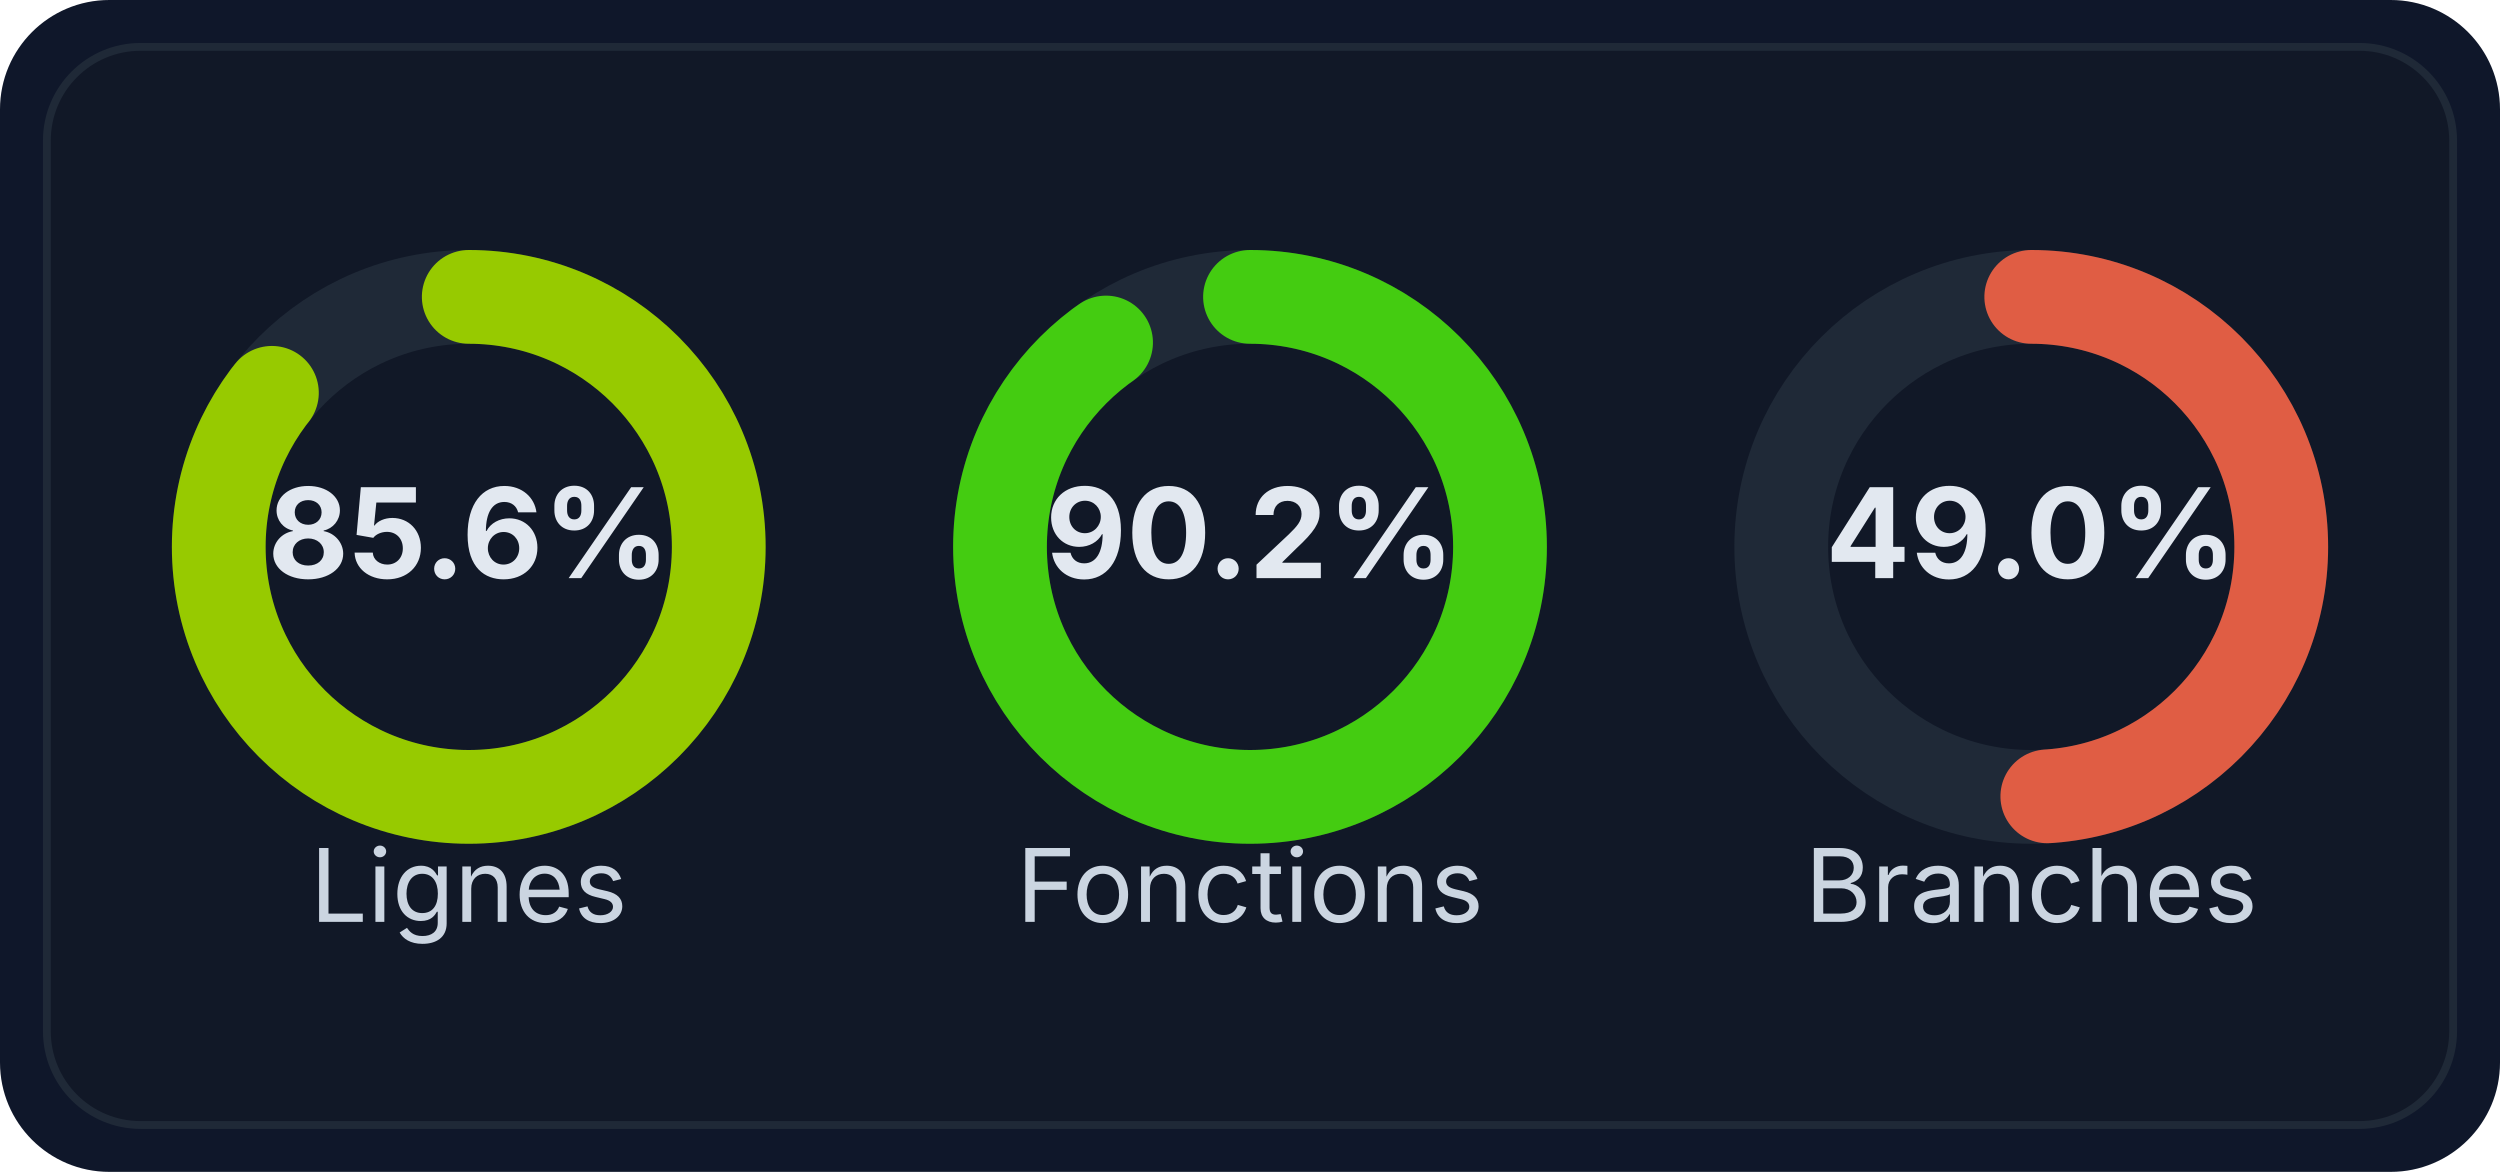
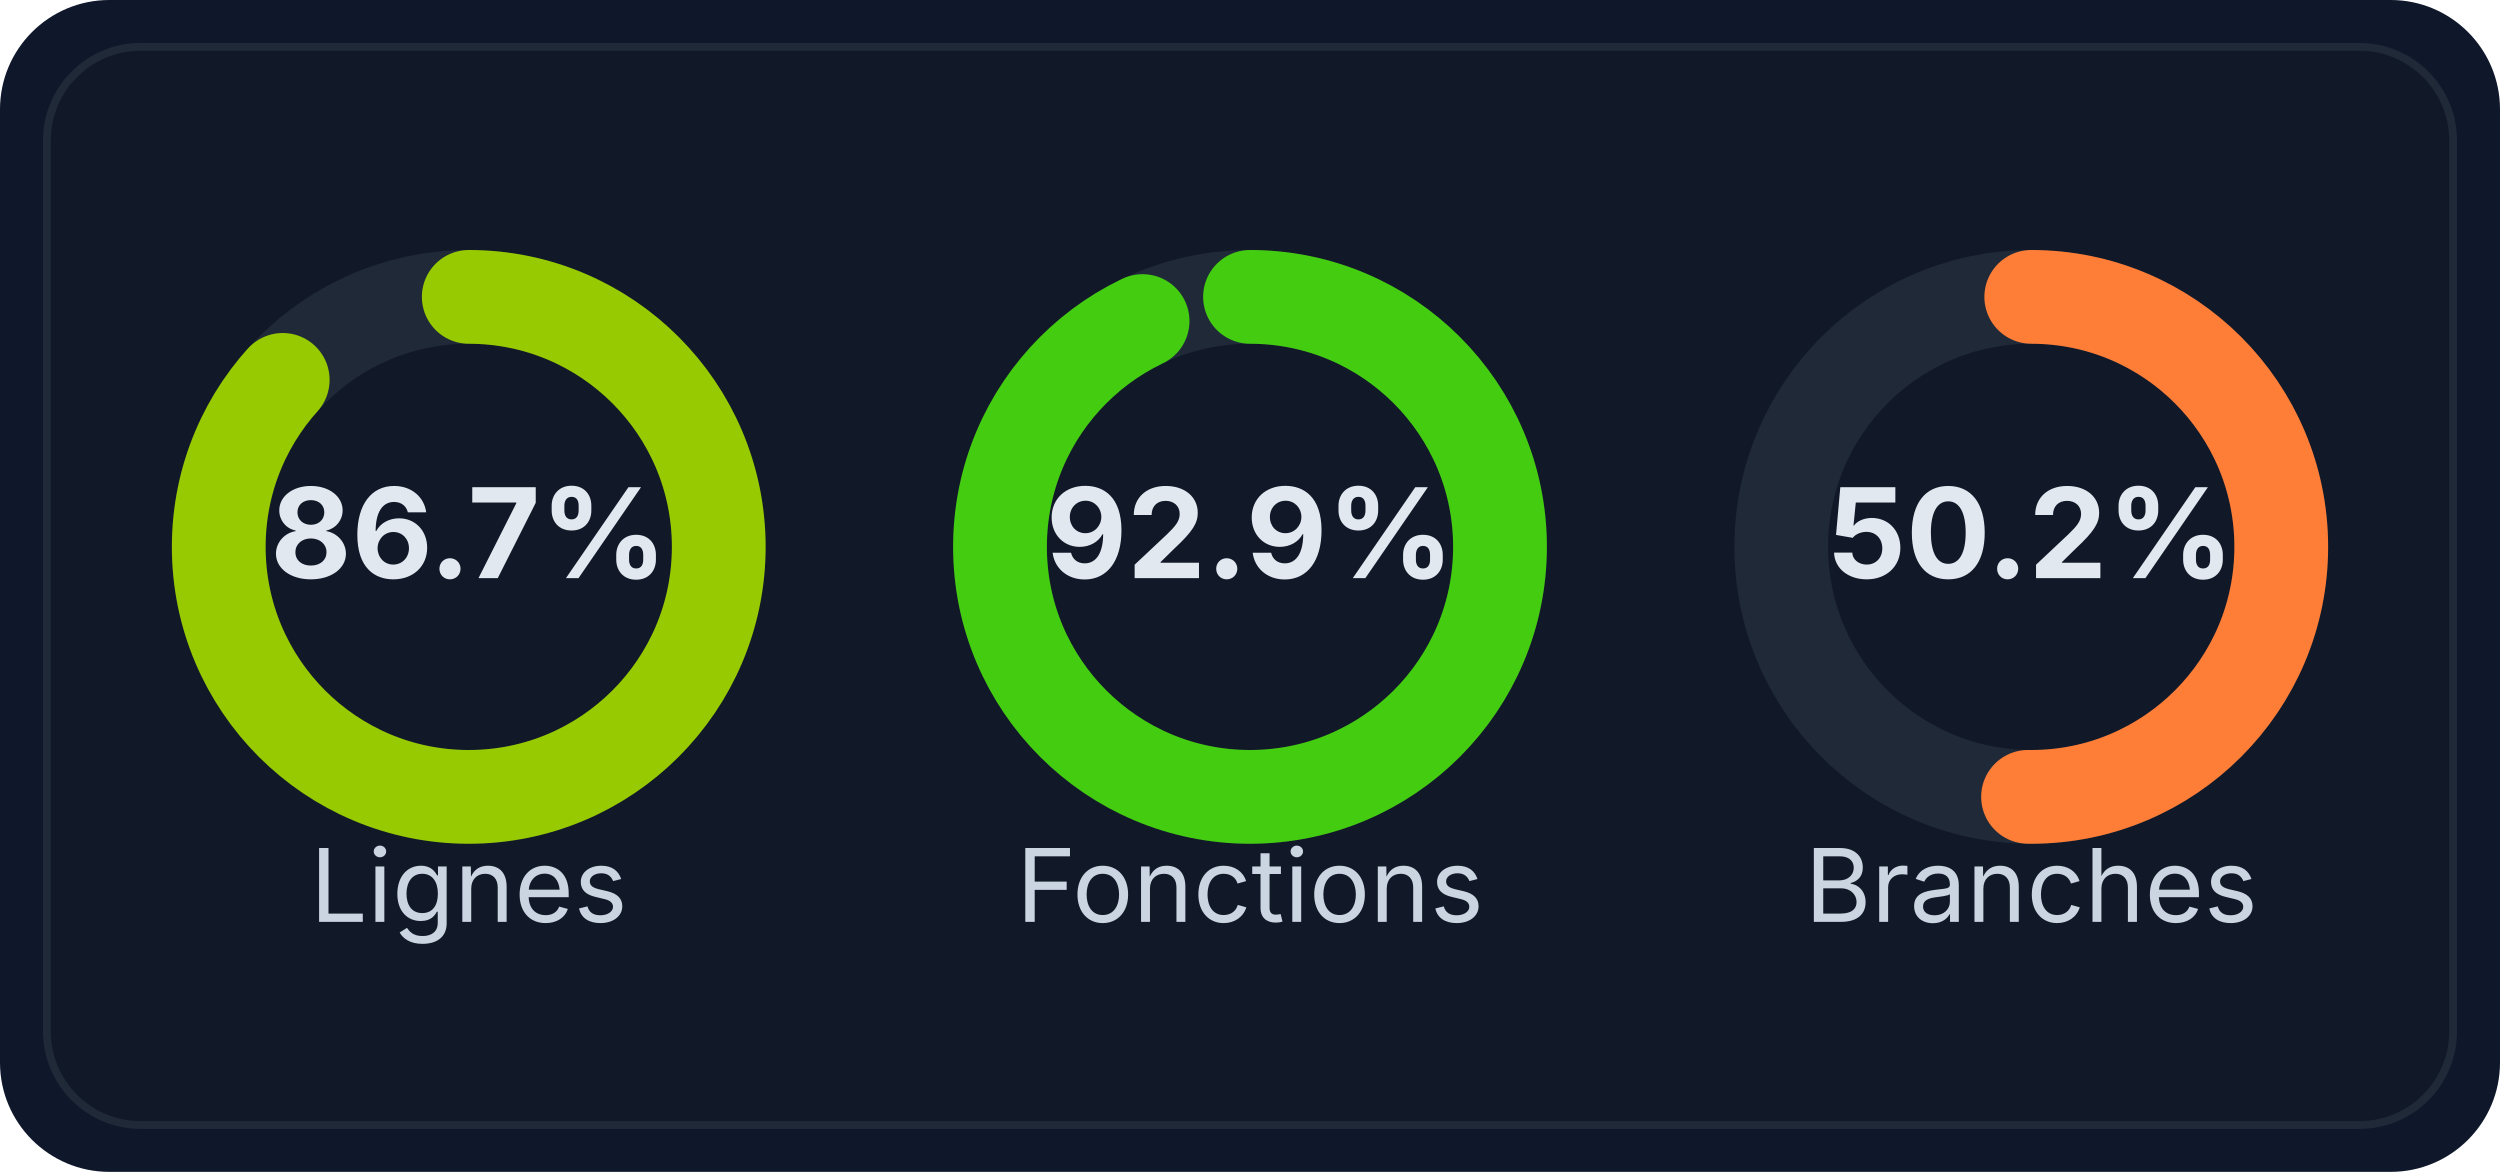
<svg xmlns="http://www.w3.org/2000/svg" viewBox="0 0 320 150" role="img" aria-label="Worker coverage snapshot">
  <style>
    .bg { fill: #0f172a; }
    .card { fill: #111827; stroke: #1f2937; stroke-width: 1; }
    .track { fill: none; stroke: #1f2937; stroke-width: 12; }
    .arc { fill: none; stroke-width: 12; stroke-linecap: round; }
    .label { fill: #cbd5e1; font-family: "Inter", "Segoe UI", sans-serif; font-size: 13px; text-anchor: middle; }
    .value { fill: #e2e8f0; font-family: "Inter", "Segoe UI", sans-serif; font-size: 16px; font-weight: 700; text-anchor: middle; }
  </style>
  <rect class="bg" x="0" y="0" width="320" height="150" rx="14" />
  <rect class="card" x="6" y="6" width="308" height="138" rx="12" />
  <circle class="track" cx="60" cy="70" r="32" />
-   <circle class="arc" cx="60" cy="70" r="32" stroke="#97CA00" stroke-dasharray="201.06" stroke-dashoffset="29.00" transform="rotate(-90 60 70)" />
-   <text class="value" x="60" y="74">85.6%</text>
+   <circle class="arc" cx="60" cy="70" r="32" stroke="#97CA00" stroke-dasharray="201.06" stroke-dashoffset="26.84" transform="rotate(-90 60 70)" />
+   <text class="value" x="60" y="74">86.7%</text>
  <text class="label" x="60" y="118">Lignes</text>
  <circle class="track" cx="160" cy="70" r="32" />
-   <circle class="arc" cx="160" cy="70" r="32" stroke="#4c1" stroke-dasharray="201.06" stroke-dashoffset="19.62" transform="rotate(-90 160 70)" />
-   <text class="value" x="160" y="74">90.2%</text>
+   <circle class="arc" cx="160" cy="70" r="32" stroke="#4c1" stroke-dasharray="201.06" stroke-dashoffset="14.19" transform="rotate(-90 160 70)" />
+   <text class="value" x="160" y="74">92.9%</text>
  <text class="label" x="160" y="118">Fonctions</text>
  <circle class="track" cx="260" cy="70" r="32" />
-   <circle class="arc" cx="260" cy="70" r="32" stroke="#e05d44" stroke-dasharray="201.06" stroke-dashoffset="102.58" transform="rotate(-90 260 70)" />
-   <text class="value" x="260" y="74">49.0%</text>
+   <circle class="arc" cx="260" cy="70" r="32" stroke="#fe7d37" stroke-dasharray="201.06" stroke-dashoffset="100.11" transform="rotate(-90 260 70)" />
+   <text class="value" x="260" y="74">50.2%</text>
  <text class="label" x="260" y="118">Branches</text>
</svg>
